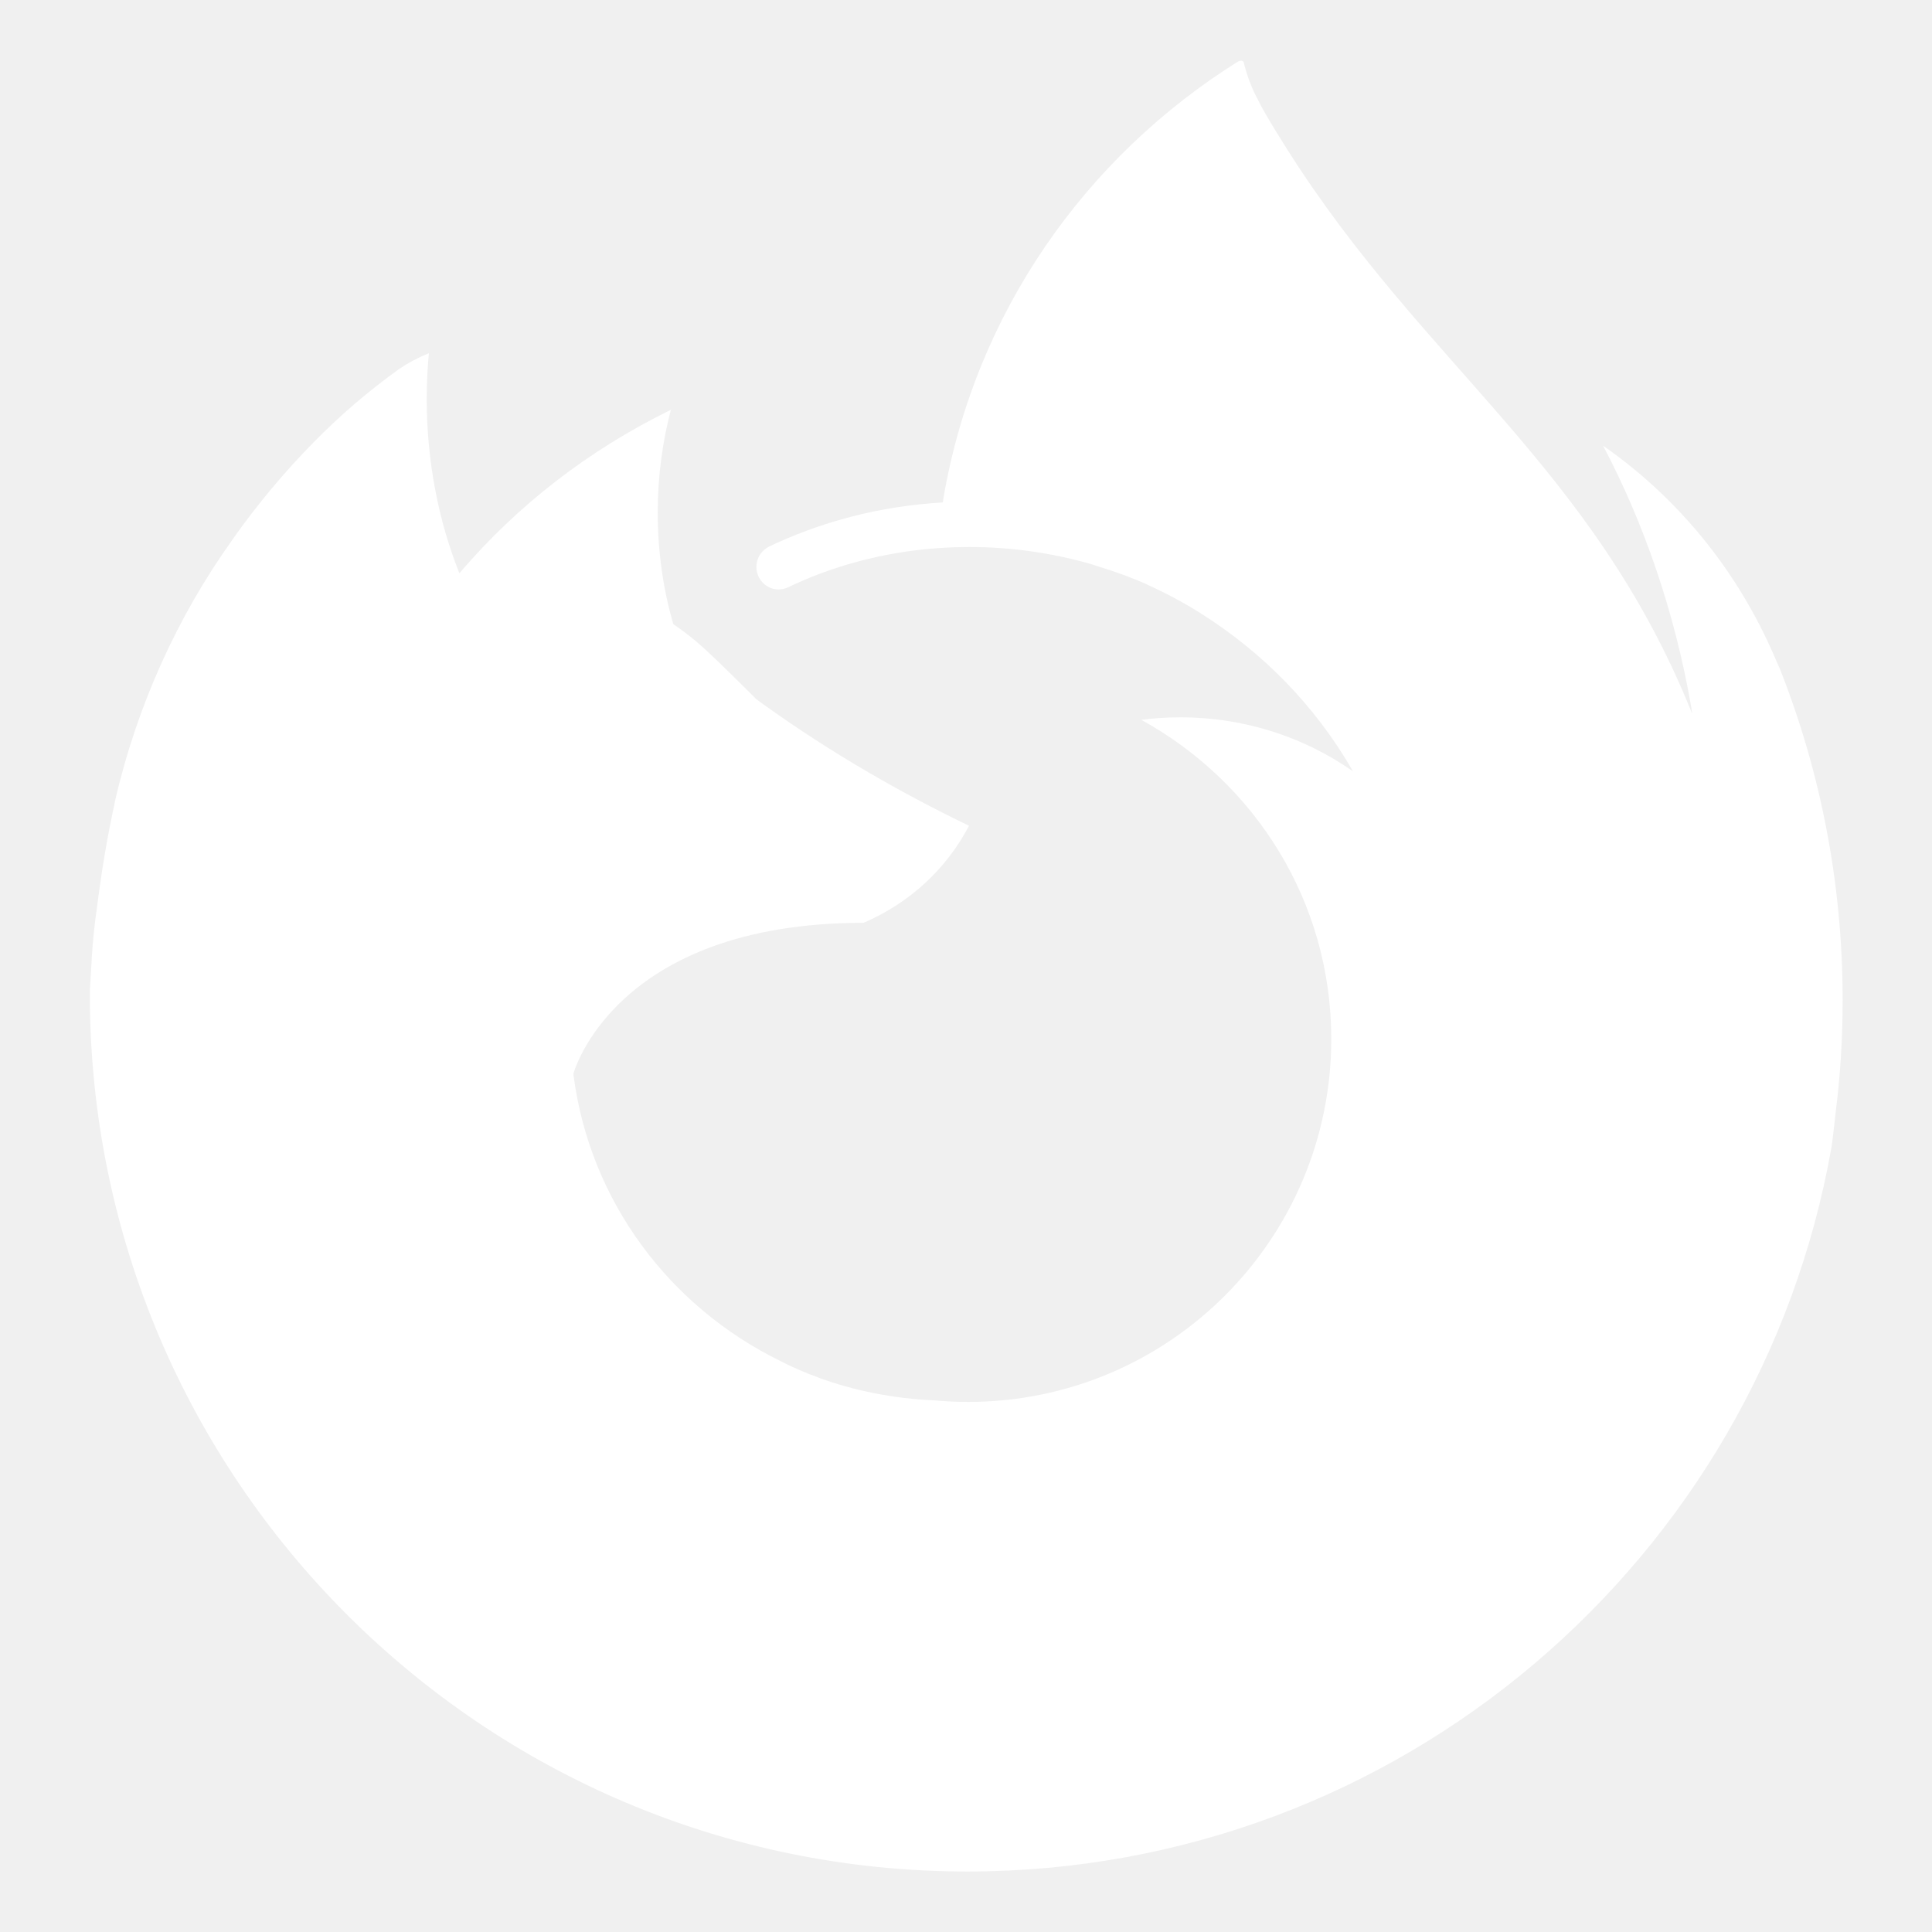
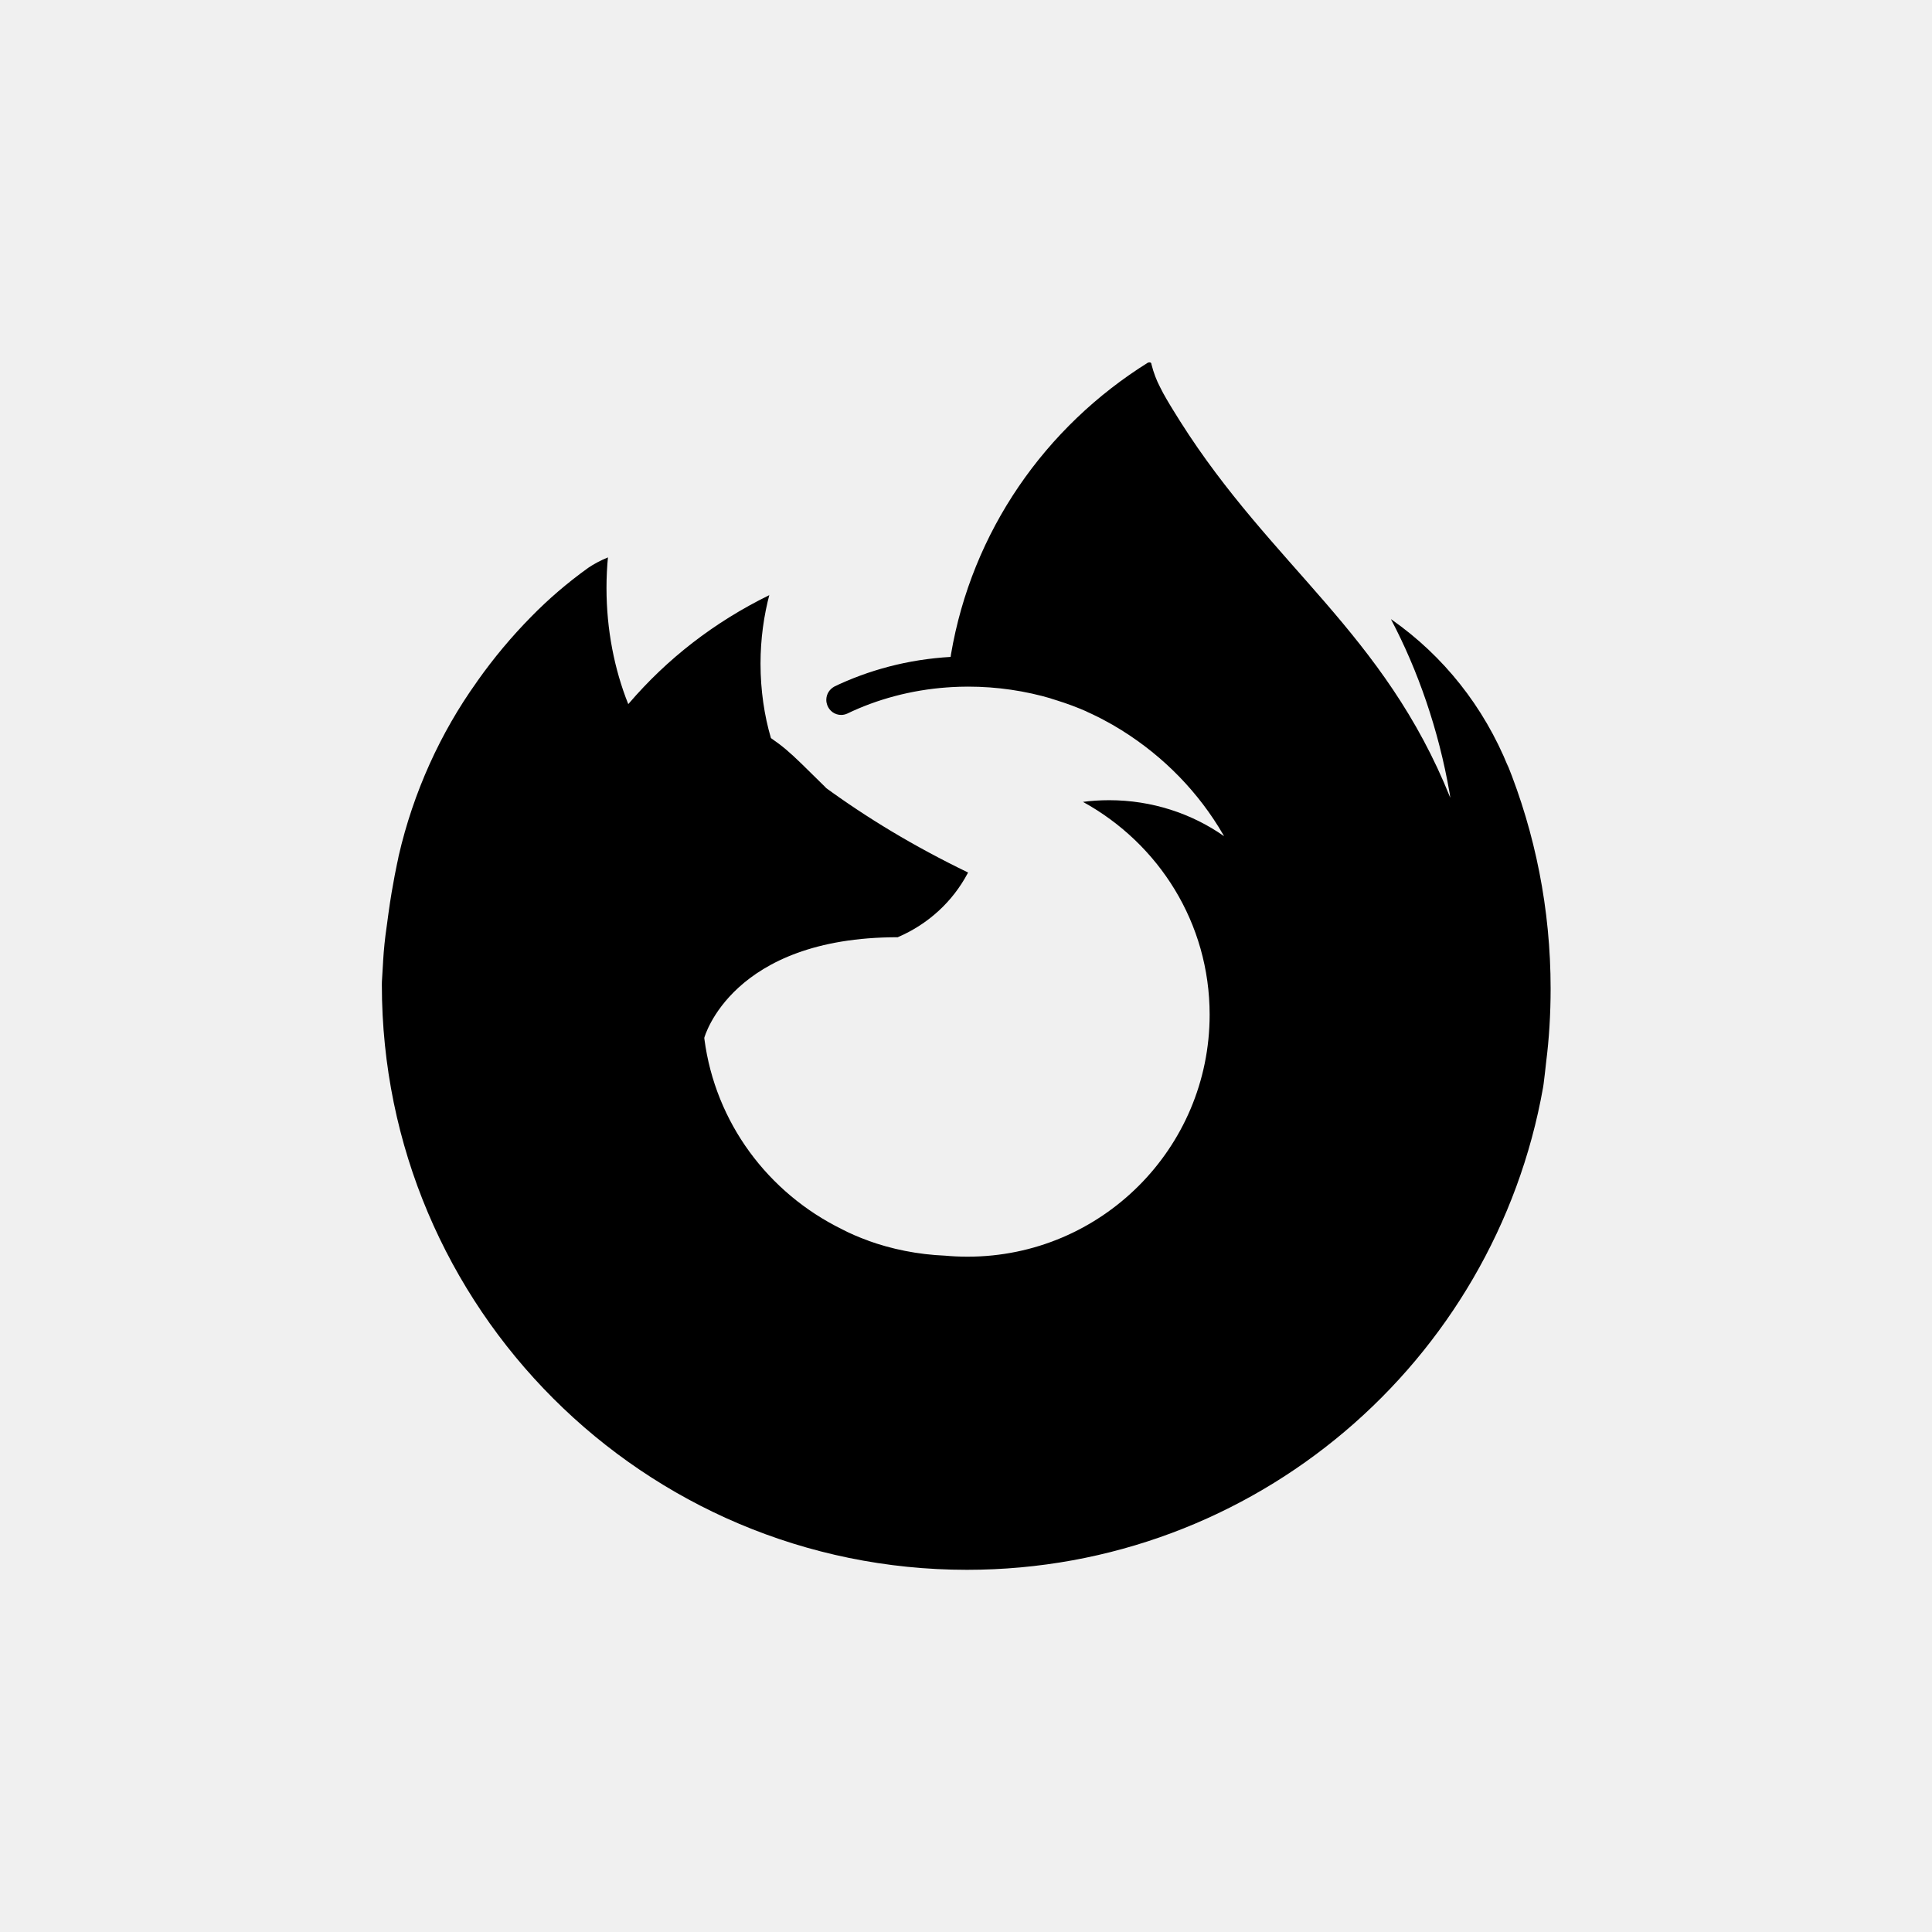
- <svg xmlns="http://www.w3.org/2000/svg" fill="#ffffff" height="800" viewBox="0 0 32 32" width="800">
-   <path d="m29.469 11.061c-.613-1.515-1.617-2.765-2.89-3.66l-.026-.017c.674 1.276 1.187 2.757 1.458 4.321l.013.09.003.025c-1.642-4.096-4.429-5.748-6.706-9.344-.114-.184-.23-.365-.341-.557q-.087-.147-.162-.3c-.087-.165-.16-.356-.211-.557l-.004-.018c0-.019-.015-.035-.034-.037-.004-.001-.008-.002-.013-.002s-.009.001-.013.002l-.007.001-.012.006.006-.01c-2.571 1.601-4.387 4.207-4.905 7.255l-.009.063c-1.057.061-2.039.325-2.927.754l.046-.02c-.124.062-.207.188-.207.333 0 .046.009.091.024.132l-.001-.003c.052.144.187.245.345.245.054 0 .106-.012.152-.033l-.002.001c.733-.354 1.586-.588 2.487-.652l.023-.001.084-.006c.123-.007.266-.012.411-.012.725 0 1.425.106 2.086.302l-.052-.013.119.037c.313.096.568.193.816.303l-.046-.018c.1.045.2.091.297.14l.134.069q.235.123.46.264c1.056.661 1.914 1.546 2.523 2.594l.019.036c-.796-.559-1.786-.893-2.854-.893-.229 0-.454.015-.675.045l.026-.003c1.888 1.039 3.146 3.015 3.146 5.285 0 3.32-2.692 6.012-6.012 6.012-.195 0-.388-.009-.578-.027l.024.002c-.686-.029-1.332-.16-1.936-.379l.045.014c-.267-.095-.489-.193-.703-.305l.031.015c-1.842-.903-3.149-2.651-3.421-4.725l-.003-.031s.671-2.499 4.805-2.499c.759-.325 1.365-.886 1.738-1.589l.009-.019c-1.349-.653-2.503-1.35-3.585-2.141l.065.045c-.527-.52-.777-.77-1-.958-.111-.094-.234-.187-.361-.274l-.015-.01c-.164-.554-.259-1.19-.259-1.849 0-.605.08-1.192.23-1.75l-.011.047c-1.379.676-2.542 1.586-3.487 2.688l-.012.015h-.007c-.341-.854-.539-1.844-.539-2.879 0-.268.013-.533.039-.794l-.003.033c-.186.076-.346.162-.496.263l.009-.006c-.527.379-.991.779-1.418 1.215l-.002.002c-.484.491-.929 1.023-1.329 1.588l-.027.04c-.894 1.251-1.57 2.724-1.936 4.316l-.016.083c-.004.016-.137.608-.237 1.341-.016.112-.032.226-.046.34q-.061.415-.086.834l-.002.043-.029.484-.001.075c.002 8.025 6.508 14.53 14.534 14.53 7.157 0 13.106-5.173 14.311-11.985l.013-.088c.025-.186.044-.372.065-.56.069-.541.109-1.166.109-1.801 0-1.981-.386-3.872-1.086-5.602l.036.1z" />
+ <svg xmlns="http://www.w3.org/2000/svg" width="100%" height="100%" viewBox="0 0 800 800" version="1.1" style="fill-rule:evenodd;clip-rule:evenodd;stroke-linejoin:round;stroke-miterlimit:2;">
+   <g transform="matrix(16.67,0,0,16.67,133.313,133.288)">
+     <path fill="black" d="M29.469,11.061C28.856,9.546 27.852,8.296 26.579,7.401L26.553,7.384C27.227,8.66 27.74,10.141 28.011,11.705L28.024,11.795L28.027,11.82C26.385,7.724 23.598,6.072 21.321,2.476C21.207,2.292 21.091,2.111 20.98,1.919C20.922,1.821 20.868,1.721 20.818,1.619C20.731,1.454 20.658,1.263 20.607,1.062L20.603,1.044C20.603,1.025 20.588,1.009 20.569,1.007C20.565,1.006 20.561,1.005 20.556,1.005C20.551,1.005 20.547,1.006 20.543,1.007L20.536,1.008L20.524,1.014L20.53,1.004C17.959,2.605 16.143,5.211 15.625,8.259L15.616,8.322C14.559,8.383 13.577,8.647 12.689,9.076L12.735,9.056C12.611,9.118 12.528,9.244 12.528,9.389C12.528,9.435 12.537,9.48 12.552,9.521L12.551,9.518C12.603,9.662 12.738,9.763 12.896,9.763C12.95,9.763 13.002,9.751 13.048,9.73L13.046,9.731C13.779,9.377 14.632,9.143 15.533,9.079L15.556,9.078L15.64,9.072C15.763,9.065 15.906,9.06 16.051,9.06C16.776,9.06 17.476,9.166 18.137,9.362L18.085,9.349L18.204,9.386C18.517,9.482 18.772,9.579 19.02,9.689L18.974,9.671C19.074,9.716 19.174,9.762 19.271,9.811L19.405,9.88C19.562,9.962 19.715,10.05 19.865,10.144C20.921,10.805 21.779,11.69 22.388,12.738L22.407,12.774C21.611,12.215 20.621,11.881 19.553,11.881C19.324,11.881 19.099,11.896 18.878,11.926L18.904,11.923C20.792,12.962 22.05,14.938 22.05,17.208C22.05,20.528 19.358,23.22 16.038,23.22C15.843,23.22 15.65,23.211 15.46,23.193L15.484,23.195C14.798,23.166 14.152,23.035 13.548,22.816L13.593,22.83C13.326,22.735 13.104,22.637 12.89,22.525L12.921,22.54C11.079,21.637 9.772,19.889 9.5,17.815L9.497,17.784C9.497,17.784 10.168,15.285 14.302,15.285C15.061,14.96 15.667,14.399 16.04,13.696L16.049,13.677C14.7,13.024 13.546,12.327 12.464,11.536L12.529,11.581C12.002,11.061 11.752,10.811 11.529,10.623C11.418,10.529 11.295,10.436 11.168,10.349L11.153,10.339C10.989,9.785 10.894,9.149 10.894,8.49C10.894,7.885 10.974,7.298 11.124,6.74L11.113,6.787C9.734,7.463 8.571,8.373 7.626,9.475L7.614,9.49L7.607,9.49C7.266,8.636 7.068,7.646 7.068,6.611C7.068,6.343 7.081,6.078 7.107,5.817L7.104,5.85C6.918,5.926 6.758,6.012 6.608,6.113L6.617,6.107C6.09,6.486 5.626,6.886 5.199,7.322L5.197,7.324C4.713,7.815 4.268,8.347 3.868,8.912L3.841,8.952C2.947,10.203 2.271,11.676 1.905,13.268L1.889,13.351C1.885,13.367 1.752,13.959 1.652,14.692C1.636,14.804 1.62,14.918 1.606,15.032C1.565,15.309 1.537,15.587 1.52,15.866L1.518,15.909L1.489,16.393L1.488,16.468C1.49,24.493 7.996,30.998 16.022,30.998C23.179,30.998 29.128,25.825 30.333,19.013L30.346,18.925C30.371,18.739 30.39,18.553 30.411,18.365C30.48,17.824 30.52,17.199 30.52,16.564C30.52,14.583 30.134,12.692 29.434,10.962L29.47,11.062L29.469,11.061Z" style="fill-rule:nonzero;" />
+   </g>
</svg>
